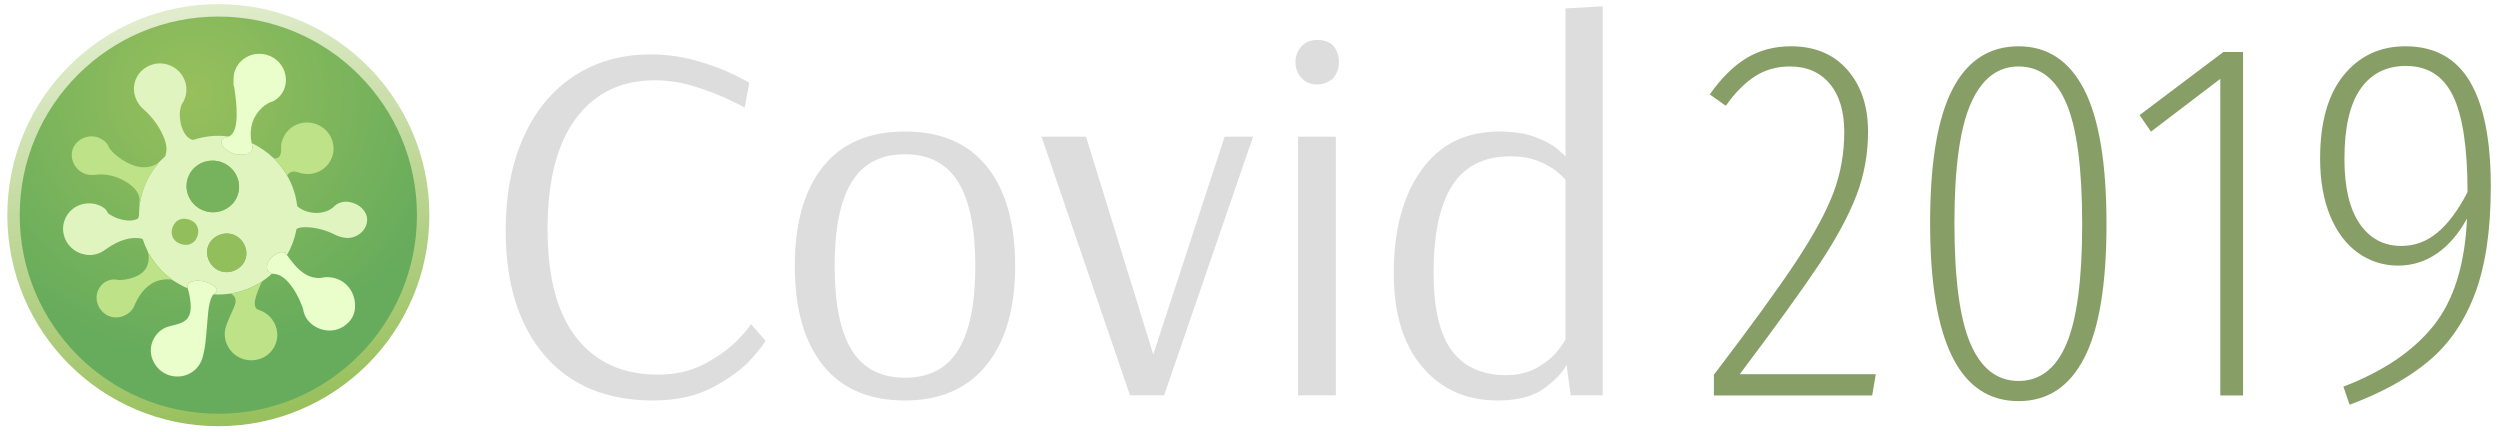
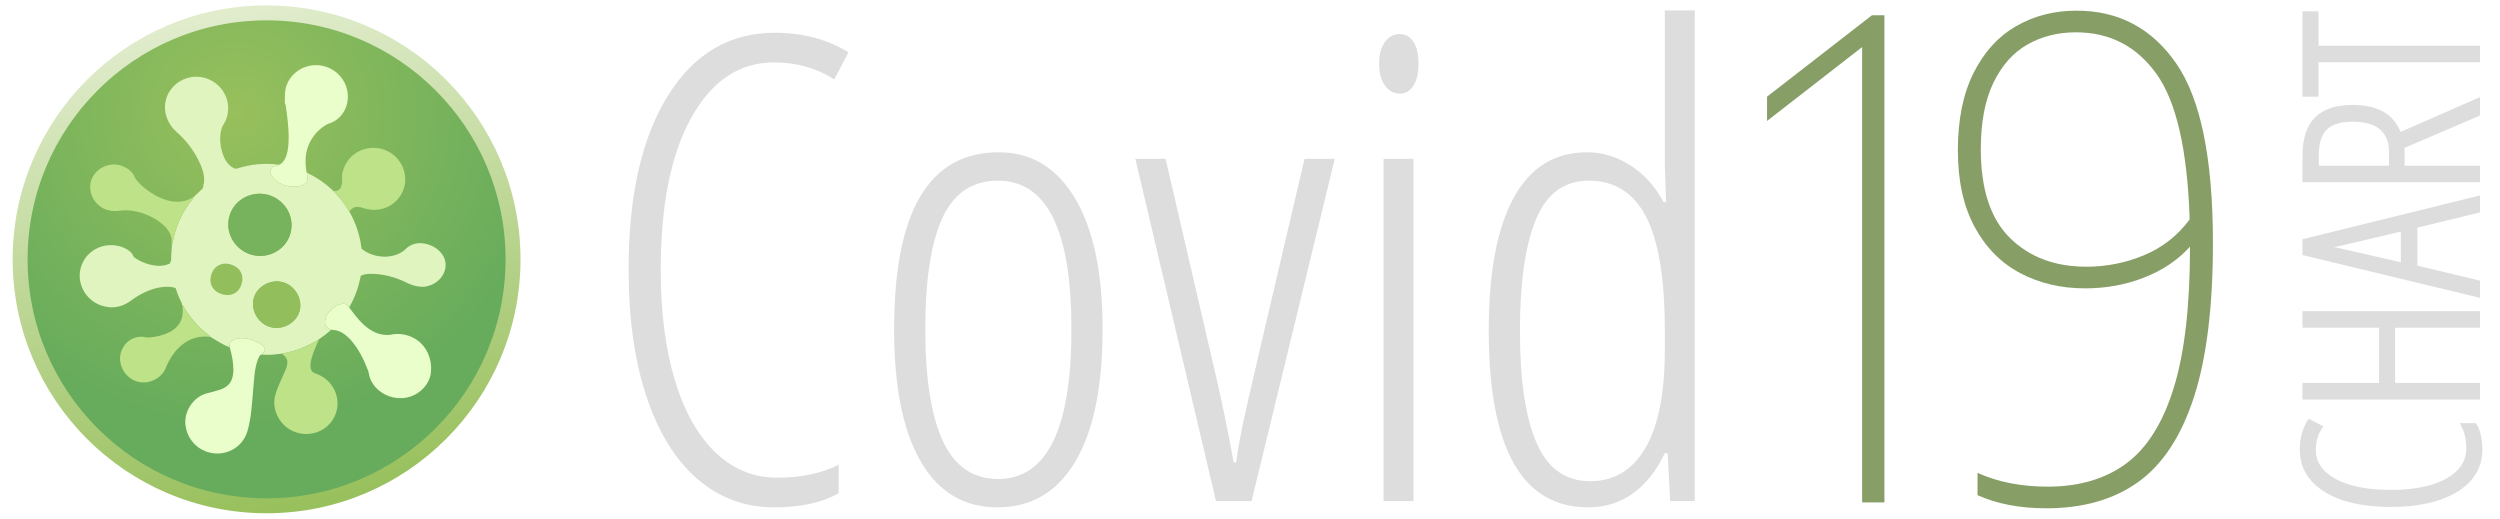
- <svg xmlns="http://www.w3.org/2000/svg" viewBox="0 0 2900 500" width="2900" height="500">
+ <svg xmlns="http://www.w3.org/2000/svg" viewBox="0 0 2410 500">
  <defs>
-     <radialGradient id="gradient-2" gradientUnits="userSpaceOnUse" cx="152.286" cy="126.898" r="330" gradientTransform="matrix(0.638467, -1.091841, 1.097297, 0.641658, 52.72718, 218.4342)">
+     <radialGradient id="gradient-1" gradientUnits="userSpaceOnUse" cx="152.286" cy="126.898" r="330" gradientTransform="matrix(0.638467, -1.091841, 1.097297, 0.641658, 52.72718, 218.4342)">
      <stop offset="0" style="stop-color: rgb(152, 192, 92);" />
      <stop offset="1" style="stop-color: rgb(103, 172, 92);" />
    </radialGradient>
-     <linearGradient id="gradient-3" gradientUnits="userSpaceOnUse" x1="330" y1="0" x2="330" y2="660" gradientTransform="matrix(0.980745, -0.195296, 0.195753, 0.983035, -58.66324, 70.69793)">
+     <linearGradient id="gradient-0" gradientUnits="userSpaceOnUse" x1="330" y1="0" x2="330" y2="660" gradientTransform="matrix(0.980745, -0.195296, 0.195753, 0.983035, -58.66324, 70.69793)">
      <stop offset="0" style="stop-color: rgb(224, 236, 204);" />
      <stop offset="1" style="stop-color: rgb(152, 192, 92);" />
    </linearGradient>
  </defs>
-   <g transform="matrix(0.96, 0, 0, 0.96, 824.6518, 760.5775)">
-     <path d="M -69.869 -308.359 C -126.122 -308.359 -169.872 -326.589 -201.119 -363.049 C -232.372 -399.509 -247.999 -449.822 -247.999 -513.989 C -247.999 -556.902 -240.812 -594.402 -226.439 -626.489 C -212.059 -658.569 -191.642 -683.256 -165.189 -700.549 C -138.729 -717.842 -107.999 -726.489 -72.999 -726.489 C -53.832 -726.489 -35.396 -723.989 -17.689 -718.989 C 0.024 -713.989 15.131 -708.362 27.631 -702.109 C 40.131 -695.862 46.381 -692.529 46.381 -692.109 L 40.751 -662.109 C 40.751 -662.529 34.711 -665.656 22.631 -671.489 C 10.544 -677.322 -3.519 -682.739 -19.559 -687.739 C -35.599 -692.739 -51.746 -695.239 -67.999 -695.239 C -108.412 -695.239 -140.079 -679.926 -162.999 -649.299 C -185.912 -618.672 -197.369 -573.986 -197.369 -515.239 C -197.369 -457.319 -185.702 -413.569 -162.369 -383.989 C -139.036 -354.402 -106.329 -339.609 -64.249 -339.609 C -42.162 -339.609 -22.786 -344.192 -6.119 -353.359 C 10.548 -362.526 23.774 -372.319 33.561 -382.739 C 43.354 -393.152 48.251 -399.192 48.251 -400.859 L 65.751 -380.859 C 65.751 -378.779 60.334 -371.592 49.501 -359.299 C 38.668 -347.006 23.148 -335.442 2.941 -324.609 C -17.266 -313.776 -41.536 -308.359 -69.869 -308.359 ZM 234.501 -308.359 C 191.168 -308.359 158.148 -322.526 135.441 -350.859 C 112.734 -379.192 101.381 -419.192 101.381 -470.859 C 101.381 -522.526 112.734 -562.526 135.441 -590.859 C 158.148 -619.192 191.168 -633.359 234.501 -633.359 C 277.834 -633.359 310.854 -619.192 333.561 -590.859 C 356.274 -562.526 367.631 -522.526 367.631 -470.859 C 367.631 -419.612 356.068 -379.716 332.941 -351.169 C 309.814 -322.629 277.001 -308.359 234.501 -308.359 Z M 234.501 -335.859 C 263.668 -335.859 285.128 -347.006 298.881 -369.299 C 312.628 -391.592 319.501 -425.446 319.501 -470.859 C 319.501 -515.859 312.628 -549.609 298.881 -572.109 C 285.128 -594.609 263.668 -605.859 234.501 -605.859 C 205.334 -605.859 183.878 -594.712 170.131 -572.419 C 156.378 -550.132 149.501 -516.279 149.501 -470.859 C 149.501 -425.446 156.378 -391.592 170.131 -369.299 C 183.878 -347.006 205.334 -335.859 234.501 -335.859 ZM 547.626 -314.609 L 506.376 -314.609 L 399.506 -627.109 L 453.256 -627.109 L 534.506 -363.989 L 620.756 -627.109 L 655.126 -627.109 L 547.626 -314.609 ZM 732.631 -690.239 C 725.131 -690.239 719.088 -692.529 714.501 -697.109 C 709.088 -702.529 706.381 -709.196 706.381 -717.109 C 706.381 -725.029 709.088 -731.696 714.501 -737.109 C 719.088 -741.696 725.131 -743.989 732.631 -743.989 C 740.544 -743.989 746.794 -741.906 751.381 -737.739 C 756.381 -732.319 758.881 -725.442 758.881 -717.109 C 758.881 -709.609 756.381 -702.942 751.381 -697.109 C 745.548 -692.529 739.298 -690.239 732.631 -690.239 Z M 755.131 -314.609 L 709.501 -314.609 L 709.501 -627.109 L 755.131 -627.109 L 755.131 -314.609 ZM 950.751 -308.359 C 912.838 -308.359 882.421 -321.902 859.501 -348.989 C 836.588 -376.069 825.131 -413.776 825.131 -462.109 C 825.131 -514.196 836.274 -555.759 858.561 -586.799 C 880.854 -617.839 912.211 -633.359 952.631 -633.359 C 969.711 -633.359 984.084 -631.172 995.751 -626.799 C 1007.418 -622.426 1016.378 -617.632 1022.631 -612.419 C 1028.878 -607.212 1032.001 -604.192 1032.001 -603.359 L 1032.631 -603.359 L 1032.631 -782.109 L 1077.631 -784.609 L 1077.631 -314.609 L 1038.881 -314.609 L 1033.881 -351.489 C 1029.294 -342.322 1020.334 -332.842 1007.001 -323.049 C 993.668 -313.256 974.918 -308.359 950.751 -308.359 Z M 960.751 -338.989 C 975.751 -338.989 988.668 -342.216 999.501 -348.669 C 1010.334 -355.129 1018.564 -362.109 1024.191 -369.609 C 1029.818 -377.109 1032.631 -381.486 1032.631 -382.739 L 1032.631 -574.609 C 1032.631 -575.442 1029.818 -578.359 1024.191 -583.359 C 1018.564 -588.359 1010.854 -592.942 1001.061 -597.109 C 991.274 -601.276 979.714 -603.359 966.381 -603.359 C 934.294 -603.359 910.751 -591.589 895.751 -568.049 C 880.751 -544.509 873.251 -509.612 873.251 -463.359 C 873.251 -419.612 880.648 -387.946 895.441 -368.359 C 910.234 -348.779 932.004 -338.989 960.751 -338.989 Z" transform="matrix(1, 0, 0, 1, 0, 0)" style="fill: rgb(221, 221, 221); white-space: pre;" />
-     <path d="M 1305.08 -736.334 C 1333.833 -736.334 1356.543 -726.854 1373.21 -707.894 C 1389.877 -688.934 1398.21 -664.037 1398.21 -633.204 C 1398.21 -606.124 1393.52 -580.394 1384.14 -556.014 C 1374.767 -531.641 1359.977 -504.247 1339.77 -473.834 C 1319.563 -443.414 1287.377 -398.831 1243.21 -340.084 L 1407.58 -340.084 L 1403.21 -314.454 L 1211.96 -314.454 L 1211.96 -339.454 C 1257.373 -399.041 1290.707 -444.977 1311.96 -477.264 C 1333.207 -509.557 1348.1 -537.164 1356.64 -560.084 C 1365.187 -582.997 1369.46 -607.164 1369.46 -632.584 C 1369.46 -657.584 1363.627 -677.061 1351.96 -691.014 C 1340.293 -704.974 1324.25 -711.954 1303.83 -711.954 C 1287.997 -711.954 1273.933 -707.997 1261.64 -700.084 C 1249.353 -692.164 1237.583 -680.287 1226.33 -664.454 L 1206.96 -678.204 C 1221.127 -698.204 1236.02 -712.891 1251.64 -722.264 C 1267.267 -731.644 1285.08 -736.334 1305.08 -736.334 ZM 1580.085 -736.334 C 1615.085 -736.334 1641.542 -718.834 1659.455 -683.834 C 1677.375 -648.834 1686.335 -594.667 1686.335 -521.334 C 1686.335 -448.414 1677.375 -394.557 1659.455 -359.764 C 1641.542 -324.971 1615.085 -307.574 1580.085 -307.574 C 1508.832 -307.574 1473.205 -379.244 1473.205 -522.584 C 1473.205 -595.497 1482.165 -649.351 1500.085 -684.144 C 1517.998 -718.937 1544.665 -736.334 1580.085 -736.334 Z M 1580.085 -711.954 C 1554.665 -711.954 1535.392 -696.954 1522.265 -666.954 C 1509.145 -636.954 1502.585 -588.831 1502.585 -522.584 C 1502.585 -455.497 1509.042 -406.954 1521.955 -376.954 C 1534.875 -346.954 1554.252 -331.954 1580.085 -331.954 C 1605.918 -331.954 1625.188 -346.851 1637.895 -376.644 C 1650.602 -406.437 1656.955 -454.667 1656.955 -521.334 C 1656.955 -588.834 1650.602 -637.477 1637.895 -667.264 C 1625.188 -697.057 1605.918 -711.954 1580.085 -711.954 ZM 1827.585 -729.454 L 1851.335 -729.454 L 1851.335 -314.454 L 1823.835 -314.454 L 1823.835 -696.954 L 1740.085 -633.204 L 1726.335 -653.204 L 1827.585 -729.454 ZM 2047.585 -736.334 C 2082.585 -736.334 2108.522 -722.167 2125.395 -693.834 C 2142.268 -665.501 2150.705 -623.207 2150.705 -566.954 C 2150.705 -514.454 2144.352 -471.331 2131.645 -437.584 C 2118.938 -403.831 2100.292 -376.641 2075.705 -356.014 C 2051.125 -335.394 2019.252 -317.791 1980.085 -303.204 L 1972.585 -325.084 C 2020.498 -343.417 2056.748 -367.894 2081.335 -398.514 C 2105.915 -429.141 2119.455 -472.371 2121.955 -528.204 C 2111.955 -509.871 2099.872 -495.807 2085.705 -486.014 C 2071.538 -476.227 2055.915 -471.334 2038.835 -471.334 C 2020.915 -471.334 2004.768 -476.437 1990.395 -486.644 C 1976.022 -496.851 1964.772 -511.747 1956.645 -531.334 C 1948.518 -550.914 1944.455 -574.037 1944.455 -600.704 C 1944.455 -644.457 1953.935 -678.001 1972.895 -701.334 C 1991.855 -724.667 2016.752 -736.334 2047.585 -736.334 Z M 2042.585 -495.084 C 2058.832 -495.084 2073.415 -500.501 2086.335 -511.334 C 2099.248 -522.167 2111.332 -538.417 2122.585 -560.084 C 2122.585 -613.417 2116.752 -652.167 2105.085 -676.334 C 2093.418 -700.501 2074.458 -712.584 2048.205 -712.584 C 2024.458 -712.584 2006.125 -703.311 1993.205 -684.764 C 1980.292 -666.224 1973.835 -637.997 1973.835 -600.084 C 1973.835 -565.917 1979.978 -539.874 1992.265 -521.954 C 2004.558 -504.041 2021.332 -495.084 2042.585 -495.084 Z" transform="matrix(1, 0, 0, 1, 0, 0)" style="fill: rgb(135, 159, 103); white-space: pre;" />
-     <g transform="matrix(0.749947, 0, 0, 0.749947, -842.6704, -779.7746)">
+   <g transform="matrix(0.96, 0, 0, 0.96, 605.9636, 10.00003)">
+     <g transform="matrix(0.765645, 0, 0, 0.766577, -475.8353, -1623.043)">
+       <path d="M 812.333 2185.42 C 766.893 2185.42 730.746 2209.447 703.893 2257.5 C 677.046 2305.553 663.623 2372.13 663.623 2457.23 C 663.623 2512.583 669.82 2560.777 682.213 2601.81 C 694.606 2642.843 712.366 2674.373 735.493 2696.4 C 758.626 2718.433 785.48 2729.45 816.053 2729.45 C 847.446 2729.45 874.433 2723.807 897.013 2712.52 L 897.013 2749.69 C 875.533 2762.083 847.306 2768.28 812.333 2768.28 C 774.053 2768.28 740.523 2755.887 711.743 2731.1 C 682.963 2706.32 660.726 2670.453 645.033 2623.5 C 629.333 2576.54 621.483 2520.84 621.483 2456.4 C 621.483 2360.013 638.626 2284.28 672.913 2229.2 C 707.2 2174.127 753.946 2146.59 813.153 2146.59 C 850.06 2146.59 882.283 2155.127 909.823 2172.2 L 891.233 2207.72 C 868.1 2192.853 841.8 2185.42 812.333 2185.42 ZM 1243.169 2534.89 C 1243.169 2610.343 1231.259 2668.107 1207.439 2708.18 C 1183.619 2748.247 1149.539 2768.28 1105.199 2768.28 C 1061.412 2768.28 1027.886 2748.247 1004.619 2708.18 C 981.346 2668.107 969.709 2610.343 969.709 2534.89 C 969.709 2380.397 1015.422 2303.15 1106.849 2303.15 C 1149.816 2303.15 1183.276 2323.39 1207.229 2363.87 C 1231.189 2404.35 1243.169 2461.357 1243.169 2534.89 Z M 1010.609 2534.89 C 1010.609 2599.603 1018.319 2648.483 1033.739 2681.53 C 1049.159 2714.577 1073.256 2731.1 1106.029 2731.1 C 1170.196 2731.1 1202.279 2665.697 1202.279 2534.89 C 1202.279 2405.177 1170.196 2340.32 1106.029 2340.32 C 1072.429 2340.32 1048.126 2356.57 1033.119 2389.07 C 1018.112 2421.563 1010.609 2470.17 1010.609 2534.89 ZM 1438.554 2760.02 L 1391.874 2760.02 L 1286.124 2311.82 L 1325.784 2311.82 L 1392.704 2600.16 C 1400.411 2633.48 1407.844 2669.83 1415.004 2709.21 L 1418.314 2709.21 C 1420.241 2694.89 1422.994 2678.917 1426.574 2661.29 C 1430.154 2643.663 1457.281 2527.173 1507.954 2311.82 L 1547.604 2311.82 L 1438.554 2760.02 ZM 1650.874 2311.82 L 1650.874 2760.02 L 1611.634 2760.02 L 1611.634 2311.82 L 1650.874 2311.82 Z M 1605.844 2187.48 C 1605.844 2175.087 1608.394 2165.45 1613.494 2158.57 C 1618.587 2151.683 1625.127 2148.24 1633.114 2148.24 C 1640.547 2148.24 1646.467 2151.683 1650.874 2158.57 C 1655.28 2165.45 1657.484 2175.087 1657.484 2187.48 C 1657.484 2199.327 1655.28 2208.76 1650.874 2215.78 C 1646.467 2222.8 1640.547 2226.31 1633.114 2226.31 C 1625.127 2226.31 1618.587 2222.8 1613.494 2215.78 C 1608.394 2208.76 1605.844 2199.327 1605.844 2187.48 ZM 1880.138 2768.28 C 1793.111 2768.28 1749.598 2691.033 1749.598 2536.54 C 1749.598 2460.533 1760.475 2402.633 1782.228 2362.84 C 1803.988 2323.047 1836.071 2303.15 1878.478 2303.15 C 1898.585 2303.15 1917.658 2308.933 1935.698 2320.5 C 1953.731 2332.067 1968.118 2348.037 1978.858 2368.41 L 1982.168 2368.41 L 1980.518 2318.43 L 1980.518 2117.26 L 2019.758 2117.26 L 2019.758 2760.02 L 1987.538 2760.02 L 1984.228 2697.23 L 1980.518 2697.23 C 1969.771 2720.09 1955.861 2737.647 1938.788 2749.9 C 1921.715 2762.153 1902.165 2768.28 1880.138 2768.28 Z M 1882.608 2734 C 1914.008 2734 1938.175 2719.473 1955.108 2690.42 C 1972.048 2661.36 1980.518 2618.603 1980.518 2562.15 L 1980.518 2536.54 C 1980.518 2468.793 1972.325 2419.153 1955.938 2387.62 C 1939.551 2356.087 1914.558 2340.32 1880.958 2340.32 C 1848.738 2340.32 1825.605 2357.19 1811.558 2390.93 C 1797.518 2424.663 1790.498 2473.477 1790.498 2537.37 C 1790.498 2601.81 1797.795 2650.69 1812.388 2684.01 C 1826.981 2717.337 1850.388 2734 1882.608 2734 Z" transform="matrix(1, 0, 0, 1, 0, 0)" style="fill: rgb(221, 221, 221); white-space: pre;" />
+       <path d="M 2114.6 2230.29 L 2252.2 2123.65 L 2268.54 2123.65 L 2268.54 2761.77 L 2239.3 2761.77 L 2239.3 2165.36 L 2114.6 2262.11 L 2114.6 2230.29 ZM 2520.514 2117.63 C 2575.84 2117.63 2619.484 2140.78 2651.444 2187.08 C 2683.41 2233.373 2699.394 2311.703 2699.394 2422.07 C 2699.394 2505.49 2691.08 2572.787 2674.454 2623.96 C 2657.827 2675.127 2633.46 2712.177 2601.354 2735.11 C 2569.247 2758.043 2529.114 2769.51 2480.954 2769.51 C 2446.267 2769.51 2416.167 2763.777 2390.654 2752.31 L 2390.654 2723.07 C 2417.314 2735.11 2447.987 2741.13 2482.674 2741.13 C 2523.954 2741.13 2558.284 2731.027 2585.664 2710.82 C 2613.037 2690.607 2633.817 2657.567 2648.004 2611.7 C 2662.197 2565.833 2669.294 2504.63 2669.294 2428.09 L 2669.294 2426.8 C 2653.814 2444 2633.96 2457.403 2609.734 2467.01 C 2585.514 2476.61 2559.5 2481.41 2531.694 2481.41 C 2500.16 2481.41 2471.78 2474.743 2446.554 2461.41 C 2421.327 2448.083 2401.404 2427.873 2386.784 2400.78 C 2372.164 2373.693 2364.854 2340.37 2364.854 2300.81 C 2364.854 2260.39 2371.734 2226.493 2385.494 2199.12 C 2399.254 2171.74 2417.887 2151.313 2441.394 2137.84 C 2464.9 2124.367 2491.274 2117.63 2520.514 2117.63 Z M 2533.414 2453.03 C 2559.787 2453.03 2585.014 2448.013 2609.094 2437.98 C 2633.174 2427.947 2653.097 2412.323 2668.864 2391.11 C 2665.997 2300.523 2651.52 2237.027 2625.434 2200.62 C 2599.347 2164.213 2564.087 2146.01 2519.654 2146.01 C 2496.147 2146.01 2475.007 2151.313 2456.234 2161.92 C 2437.454 2172.527 2422.547 2189.227 2411.514 2212.02 C 2400.474 2234.807 2394.954 2263.83 2394.954 2299.09 C 2394.954 2351.55 2407.71 2390.32 2433.224 2415.4 C 2458.737 2440.487 2492.134 2453.03 2533.414 2453.03 Z" transform="matrix(1, 0, 0, 1, 0, 0)" style="fill: rgb(135, 159, 103); white-space: pre;" />
+       <path d="M 2682.888 2341.303 C 2665.84 2341.303 2652.281 2350.295 2642.209 2368.28 C 2632.136 2386.265 2627.1 2411.178 2627.1 2443.025 C 2627.1 2463.74 2629.423 2481.778 2634.069 2497.14 C 2638.721 2512.494 2645.385 2524.293 2654.063 2532.537 C 2662.741 2540.786 2672.813 2544.911 2684.28 2544.911 C 2696.061 2544.911 2706.186 2542.797 2714.657 2538.569 L 2714.657 2552.482 C 2706.6 2557.123 2696.011 2559.444 2682.888 2559.444 C 2668.531 2559.444 2655.952 2554.805 2645.152 2545.531 C 2634.359 2536.248 2626.016 2522.821 2620.122 2505.25 C 2614.235 2487.677 2611.291 2466.832 2611.291 2442.716 C 2611.291 2406.647 2617.722 2378.308 2630.585 2357.693 C 2643.447 2337.078 2660.984 2326.771 2683.198 2326.771 C 2697.042 2326.771 2709.13 2329.967 2719.463 2336.359 L 2712.494 2349.653 C 2703.811 2344.086 2693.942 2341.303 2682.888 2341.303 Z M 2861.569 2330.327 L 2861.569 2556.348 L 2846.391 2556.348 L 2846.391 2445.193 L 2767.346 2445.193 L 2767.346 2556.348 L 2752.167 2556.348 L 2752.167 2330.327 L 2767.346 2330.327 L 2767.346 2430.661 L 2846.391 2430.661 L 2846.391 2330.327 L 2861.569 2330.327 Z M 3012.36 2556.348 L 2996.861 2556.348 L 2976.867 2474.407 L 2921.86 2474.407 L 2902.179 2556.348 L 2886.369 2556.348 L 2940.913 2330.327 L 2956.572 2330.327 L 3012.36 2556.348 Z M 2924.803 2459.106 L 2973.302 2459.106 L 2953.318 2374.852 C 2951.248 2365.37 2949.646 2356.405 2948.512 2347.955 C 2947.584 2356.924 2946.135 2365.889 2944.167 2374.852 L 2924.803 2459.106 Z M 3081.163 2457.558 L 3052.338 2457.558 L 3052.338 2556.348 L 3037.16 2556.348 L 3037.16 2330.327 L 3068.147 2330.327 C 3090.26 2330.327 3106.43 2335.533 3116.656 2345.948 C 3126.882 2356.355 3131.995 2371.916 3131.995 2392.63 C 3131.995 2408.295 3129.208 2421.179 3123.635 2431.28 C 3118.054 2441.38 3108.703 2448.954 3095.581 2454.002 L 3140.525 2556.348 L 3123.475 2556.348 L 3081.163 2457.558 Z M 3052.338 2345.169 L 3052.338 2443.645 L 3073.574 2443.645 C 3087.317 2443.645 3097.907 2439.42 3105.343 2430.97 C 3112.785 2422.521 3116.506 2409.947 3116.506 2393.249 C 3116.506 2376.244 3112.708 2363.979 3105.112 2356.455 C 3097.516 2348.93 3085.559 2345.169 3069.239 2345.169 L 3052.338 2345.169 Z M 3209.643 2344.859 L 3209.643 2556.348 L 3194.454 2556.348 L 3194.454 2344.859 L 3149.359 2344.859 L 3149.359 2330.327 L 3254.737 2330.327 L 3254.737 2344.859 L 3209.643 2344.859 Z" style="fill: rgb(221, 221, 221); text-transform: uppercase; white-space: pre; stroke: rgb(221, 221, 221); stroke-width: 6.526px;" transform="matrix(0, -0.998784, 1.001217, 0, 486.9326, 5372.556)" />
+     </g>
+     <g transform="matrix(0.749947, 0, 0, 0.749947, -611, 2.51731)">
      <g>
-         <circle style="stroke-width: 20px; fill: url(#gradient-2); stroke: url(#gradient-3);" cx="330" cy="330" r="330" />
+         <circle style="fill: url(#gradient-1); stroke: url(#gradient-0); stroke-width: 20px;" cx="330" cy="330" r="330" />
      </g>
      <g transform="matrix(0.480346, 0.148693, -0.148693, 0.480346, 112.9831, -35.10611)">
-         <g id="g-5" transform="matrix(1, 0, 0, 1, -22.85598, 5.981693)">
+         <g id="#ffffffff" transform="matrix(1, 0, 0, 1, -22.85598, 5.981693)">
          <path opacity="1.00" d=" M 558.40 601.53 C 571.57 600.40 586.00 603.75 595.15 613.85 C 605.39 624.38 607.48 640.51 604.31 654.35 C 601.28 667.74 590.28 678.77 576.98 682.05 C 561.93 685.93 544.09 683.62 532.74 672.26 C 520.18 659.97 518.53 639.71 525.06 624.03 C 530.69 610.91 544.33 602.36 558.40 601.53 Z" style="fill: rgb(147, 190, 92);" />
        </g>
-         <g id="g-6" transform="matrix(1, 0, 0, 1, -22.85598, 5.981693)">
+         <g id="g-1" transform="matrix(1, 0, 0, 1, -22.85598, 5.981693)">
          <path opacity="1.00" d=" M 600.03 38.06 C 627.34 18.91 666.26 18.49 694.03 36.93 C 715.20 50.34 729.93 73.82 731.83 98.91 C 734.16 122.21 724.86 146.72 706.73 161.76 C 703.69 164.40 700.03 166.25 697.22 169.15 C 671.82 195.52 660.59 234.96 669.29 270.65 C 672.26 283.74 677.35 296.29 683.78 308.05 C 688.79 315.99 694.08 325.99 689.29 335.31 C 683.25 346.30 670.57 350.95 659.15 354.14 C 644.98 358.15 629.54 358.63 615.61 353.40 C 606.44 349.83 596.60 345.44 591.33 336.65 C 588.60 332.39 588.50 326.61 591.38 322.39 C 595.03 316.38 602.53 314.78 607.10 309.68 C 615.99 302.69 618.24 290.70 618.64 280.02 C 618.48 266.40 615.98 252.88 612.16 239.84 C 603.83 210.17 590.91 182.06 577.73 154.29 C 576.05 150.31 571.70 147.80 571.73 143.10 C 567.51 129.16 562.43 114.87 563.82 100.04 C 565.41 75.26 579.31 51.69 600.03 38.06 Z" style="fill: rgb(234, 254, 203);" />
          <path opacity="1.00" d=" M 856.80 632.79 C 863.12 623.89 871.08 614.71 882.16 612.10 C 887.96 610.61 893.29 613.93 897.68 617.31 C 921.45 634.38 945.81 652.98 975.14 658.91 C 991.21 662.59 1008.52 661.16 1023.70 654.72 C 1045.92 641.52 1074.08 638.96 1098.41 647.53 C 1127.47 657.76 1149.30 684.22 1155.92 714.05 C 1164.89 746.74 1146.70 782.50 1118.37 799.42 C 1082.68 821.40 1029.84 813.81 1005.13 778.87 C 1001.37 774.06 999.46 768.11 995.73 763.27 C 976.56 738.67 954.70 715.55 927.95 699.11 C 915.49 691.85 901.68 685.67 886.98 685.79 C 880.96 685.34 875.28 687.66 869.38 688.22 C 860.31 687.97 850.58 683.26 848.01 673.92 C 844.22 659.88 848.22 644.34 856.80 632.79 Z" style="fill: rgb(234, 254, 203);" />
          <path opacity="1.00" d=" M 626.13 794.17 C 634.73 783.32 648.96 779.05 662.17 777.31 C 676.94 776.03 692.27 776.53 706.31 781.73 C 710.97 783.54 716.07 786.77 716.82 792.16 C 717.79 797.62 713.32 801.70 710.80 806.02 C 711.32 806.01 712.37 806.01 712.89 806.01 C 706.91 808.15 707.54 815.77 706.65 820.92 C 704.91 848.86 713.04 876.08 718.65 903.18 C 726.34 939.76 736.30 976.35 736.43 1013.99 C 736.54 1038.66 724.71 1063.12 705.13 1078.16 C 686.05 1093.56 660.05 1099.84 636.03 1095.09 C 609.17 1090.35 585.60 1071.38 574.48 1046.57 C 559.06 1012.75 571.23 968.87 602.44 948.50 C 612.87 942.38 622.99 935.76 632.99 928.98 C 642.46 922.39 650.86 913.41 654.30 902.19 C 657.55 891.04 655.77 879.18 652.72 868.21 C 646.75 848.45 636.74 830.15 625.47 812.96 C 621.45 807.38 621.73 799.44 626.13 794.17 Z" style="fill: rgb(234, 254, 203);" />
        </g>
-         <g id="g-7" transform="matrix(1, 0, 0, 1, -22.85598, 5.981693)">
+         <g id="g-2" transform="matrix(1, 0, 0, 1, -22.85598, 5.981693)">
          <path opacity="1.00" d=" M 307.18 160.18 C 339.71 138.78 386.61 144.34 413.30 172.70 C 434.42 193.59 442.65 226.82 432.88 254.96 C 430.93 275.00 437.16 294.91 446.49 312.44 C 454.10 326.43 464.23 339.60 478.06 347.91 C 485.03 351.86 493.54 355.29 501.54 353.48 C 532.89 331.38 569.07 315.43 607.10 309.68 C 602.53 314.78 595.03 316.38 591.38 322.39 C 588.50 326.61 588.60 332.39 591.33 336.65 C 596.60 345.44 606.44 349.83 615.61 353.40 C 629.54 358.63 644.98 358.15 659.15 354.14 C 670.57 350.95 683.25 346.30 689.29 335.31 C 694.08 325.99 688.79 315.99 683.78 308.05 C 712.17 311.66 739.75 320.58 765.35 333.30 C 786.06 344.12 805.53 357.42 822.65 373.36 C 847.54 396.36 867.79 424.40 881.67 455.33 C 882.32 456.59 882.86 458.16 884.40 458.61 C 904.61 466.94 927.63 466.30 948.38 460.31 C 968.68 453.53 988.41 440.48 997.63 420.55 C 1005.13 408.68 1017.47 400.25 1031.08 397.02 C 1055.54 391.15 1084.29 397.23 1100.93 417.05 C 1113.30 431.41 1114.83 452.70 1107.90 469.87 C 1100.29 488.09 1084.15 502.86 1065.01 508.07 C 1050.27 511.58 1034.69 511.40 1019.89 508.40 C 991.78 504.32 962.78 505.39 935.19 512.25 C 924.10 515.42 912.22 518.51 903.70 526.77 C 902.30 527.80 902.35 529.52 902.58 531.07 C 905.91 559.81 904.27 589.13 897.68 617.31 C 893.29 613.93 887.96 610.61 882.16 612.10 C 871.08 614.71 863.12 623.89 856.80 632.79 C 848.22 644.34 844.22 659.88 848.01 673.92 C 850.58 683.26 860.31 687.97 869.38 688.22 C 862.78 700.36 854.37 711.38 845.95 722.29 C 822.94 749.54 794.54 772.20 762.57 788.05 C 746.63 795.50 730.14 802.44 712.89 806.01 C 712.37 806.01 711.32 806.01 710.80 806.02 C 713.32 801.70 717.79 797.62 716.82 792.16 C 716.07 786.77 710.97 783.54 706.31 781.73 C 692.27 776.53 676.94 776.03 662.17 777.31 C 648.96 779.05 634.73 783.32 626.13 794.17 C 621.73 799.44 621.45 807.38 625.47 812.96 C 605.90 811.78 587.05 806.05 568.16 801.49 C 566.20 800.02 563.97 798.99 561.64 798.28 C 528.02 786.30 497.82 766.13 471.82 741.87 C 471.87 742.37 471.96 743.36 472.00 743.86 C 470.06 740.88 468.35 737.71 465.80 735.19 C 456.67 725.72 448.39 715.45 440.91 704.64 C 432.11 704.30 423.43 706.49 415.14 709.23 C 389.40 718.05 367.98 735.99 350.05 755.99 C 343.17 763.57 337.70 772.28 330.82 779.86 C 317.20 795.32 297.71 805.88 276.97 807.11 C 245.46 810.91 212.53 795.04 196.14 767.83 C 179.31 741.89 179.82 705.85 197.37 680.39 C 216.88 649.94 257.41 635.26 291.92 645.96 C 299.28 648.12 305.48 652.96 310.32 658.79 C 331.66 666.30 355.31 667.25 377.36 662.32 C 388.32 659.66 398.84 654.64 407.12 646.89 C 407.21 642.39 408.42 637.72 406.62 633.39 C 403.03 622.68 401.36 611.48 398.42 600.61 C 398.21 597.75 398.14 594.88 397.82 592.04 C 392.70 552.89 397.10 512.56 410.28 475.35 C 412.33 468.99 415.66 463.04 416.74 456.38 C 421.54 448.53 425.57 440.18 430.24 432.22 C 433.99 427.44 429.52 421.60 430.60 416.14 C 427.12 393.42 411.53 374.97 396.11 358.90 C 374.49 337.27 349.02 319.34 320.96 307.07 C 292.61 294.88 270.42 267.16 268.44 235.86 C 265.58 205.88 281.74 175.84 307.18 160.18 M 595.37 395.45 C 571.02 398.29 548.21 412.26 534.78 432.79 C 516.88 459.06 516.90 495.93 534.86 522.17 C 552.38 549.17 586.19 564.11 617.97 559.13 C 650.34 554.81 679.07 530.10 687.33 498.37 C 693.41 476.22 689.31 451.60 676.48 432.56 C 659.24 406.24 626.56 391.31 595.37 395.45 M 558.40 601.53 C 544.33 602.36 530.69 610.91 525.06 624.03 C 518.53 639.71 520.18 659.97 532.74 672.26 C 544.09 683.62 561.93 685.93 576.98 682.05 C 590.28 678.77 601.28 667.74 604.31 654.35 C 607.48 640.51 605.39 624.38 595.15 613.85 C 586.00 603.75 571.57 600.40 558.40 601.53 M 708.37 605.48 C 676.27 606.70 647.32 635.50 647.88 667.99 C 648.07 700.92 678.36 729.49 711.00 729.28 C 744.10 729.72 774.88 700.41 774.47 667.00 C 774.47 632.94 742.15 603.50 708.37 605.48 Z" style="fill: rgb(223, 244, 190);" />
        </g>
-         <g id="g-8" transform="matrix(1, 0, 0, 1, -22.85598, 5.981693)">
+         <g id="g-3" transform="matrix(1, 0, 0, 1, -22.85598, 5.981693)">
          <path opacity="1.00" d=" M 801.58 210.61 C 823.96 189.75 858.09 182.74 886.85 193.24 C 909.27 200.73 927.99 218.25 936.94 240.12 C 949.92 269.75 941.98 306.49 918.84 328.85 C 903.30 344.75 881.07 353.25 858.98 353.46 C 850.42 353.51 841.22 352.96 833.65 357.70 C 827.96 361.12 824.88 367.36 822.65 373.36 C 805.53 357.42 786.06 344.12 765.35 333.30 C 774.01 332.85 782.28 326.11 782.19 317.00 C 784.00 302.57 773.88 290.27 774.50 275.99 C 773.44 251.65 783.18 226.78 801.58 210.61 Z" style="fill: rgb(190, 226, 135);" />
          <path opacity="1.00" d=" M 155.34 460.37 C 168.01 444.85 187.90 435.16 208.07 436.18 C 221.57 436.85 235.53 440.96 245.64 450.30 C 248.86 453.09 250.88 457.07 254.55 459.39 C 274.14 472.95 297.07 481.01 320.32 485.61 C 341.97 489.32 365.24 489.82 385.67 480.68 C 398.08 475.74 408.68 466.95 416.74 456.38 C 415.66 463.04 412.33 468.99 410.28 475.35 C 397.10 512.56 392.70 552.89 397.82 592.04 C 398.14 594.88 398.21 597.75 398.42 600.61 C 395.55 596.56 394.82 591.74 394.04 587.00 C 386.21 565.18 363.53 553.84 342.79 547.23 C 312.32 538.46 278.87 537.39 248.59 547.55 C 236.29 552.53 224.17 558.85 210.65 559.57 C 182.53 562.68 154.00 543.77 144.94 517.12 C 137.44 498.11 142.72 475.93 155.34 460.37 Z" style="fill: rgb(190, 226, 135);" />
          <path opacity="1.00" d=" M 762.57 788.05 C 794.54 772.20 822.94 749.54 845.95 722.29 C 844.15 744.32 840.01 766.59 843.38 788.69 C 844.74 797.11 847.93 806.84 856.41 810.52 C 863.08 812.56 870.23 811.57 877.02 813.03 C 905.29 817.32 930.54 837.18 941.30 863.68 C 950.56 885.65 949.21 911.82 937.72 932.72 C 921.31 964.41 883.22 982.18 848.32 975.61 C 812.74 969.98 782.65 939.12 779.12 903.09 C 777.34 876.85 783.06 850.97 785.21 824.94 C 785.97 816.01 785.88 806.20 780.33 798.67 C 776.16 792.80 769.15 790.18 762.57 788.05 Z" style="fill: rgb(190, 226, 135);" />
          <path opacity="1.00" d=" M 471.82 741.87 C 497.82 766.13 528.02 786.30 561.64 798.28 C 563.97 798.99 566.20 800.02 568.16 801.49 C 544.87 805.49 522.78 817.38 507.96 835.97 C 488.72 859.56 480.75 890.29 478.26 920.10 C 476.02 935.50 466.78 949.16 454.83 958.81 C 438.92 972.05 415.99 976.35 396.41 969.56 C 379.45 963.77 364.79 950.87 357.70 934.32 C 347.02 911.78 353.36 882.48 372.42 866.40 C 380.92 858.95 391.82 854.22 403.11 853.42 C 406.52 853.20 409.87 852.37 413.00 850.99 C 430.68 844.15 447.42 834.31 460.96 820.92 C 471.64 810.67 479.03 796.76 480.36 781.92 C 481.34 768.74 477.75 755.62 472.00 743.86 C 471.96 743.36 471.87 742.37 471.82 741.87 Z" style="fill: rgb(190, 226, 135);" />
        </g>
-         <g id="g-9" transform="matrix(1, 0, 0, 1, -22.85598, 5.981693)">
+         <g id="g-4" transform="matrix(1, 0, 0, 1, -22.85598, 5.981693)">
          <path opacity="1.00" d=" M 595.37 395.45 C 626.56 391.31 659.24 406.24 676.48 432.56 C 689.31 451.60 693.41 476.22 687.33 498.37 C 679.07 530.10 650.34 554.81 617.97 559.13 C 586.19 564.11 552.38 549.17 534.86 522.17 C 516.90 495.93 516.88 459.06 534.78 432.79 C 548.21 412.26 571.02 398.29 595.37 395.45 Z" style="fill: rgb(119, 179, 92);" />
        </g>
-         <g id="g-10" transform="matrix(1, 0, 0, 1, -22.85598, 5.981693)">
+         <g id="#e0ecccff" transform="matrix(1, 0, 0, 1, -22.85598, 5.981693)">
          <path opacity="1.00" d=" M 708.37 605.48 C 742.15 603.50 774.47 632.94 774.47 667.00 C 774.88 700.41 744.10 729.72 711.00 729.28 C 678.36 729.49 648.07 700.92 647.88 667.99 C 647.32 635.50 676.27 606.70 708.37 605.48 Z" style="fill: rgb(147, 190, 92);" />
        </g>
      </g>
    </g>
  </g>
</svg>
